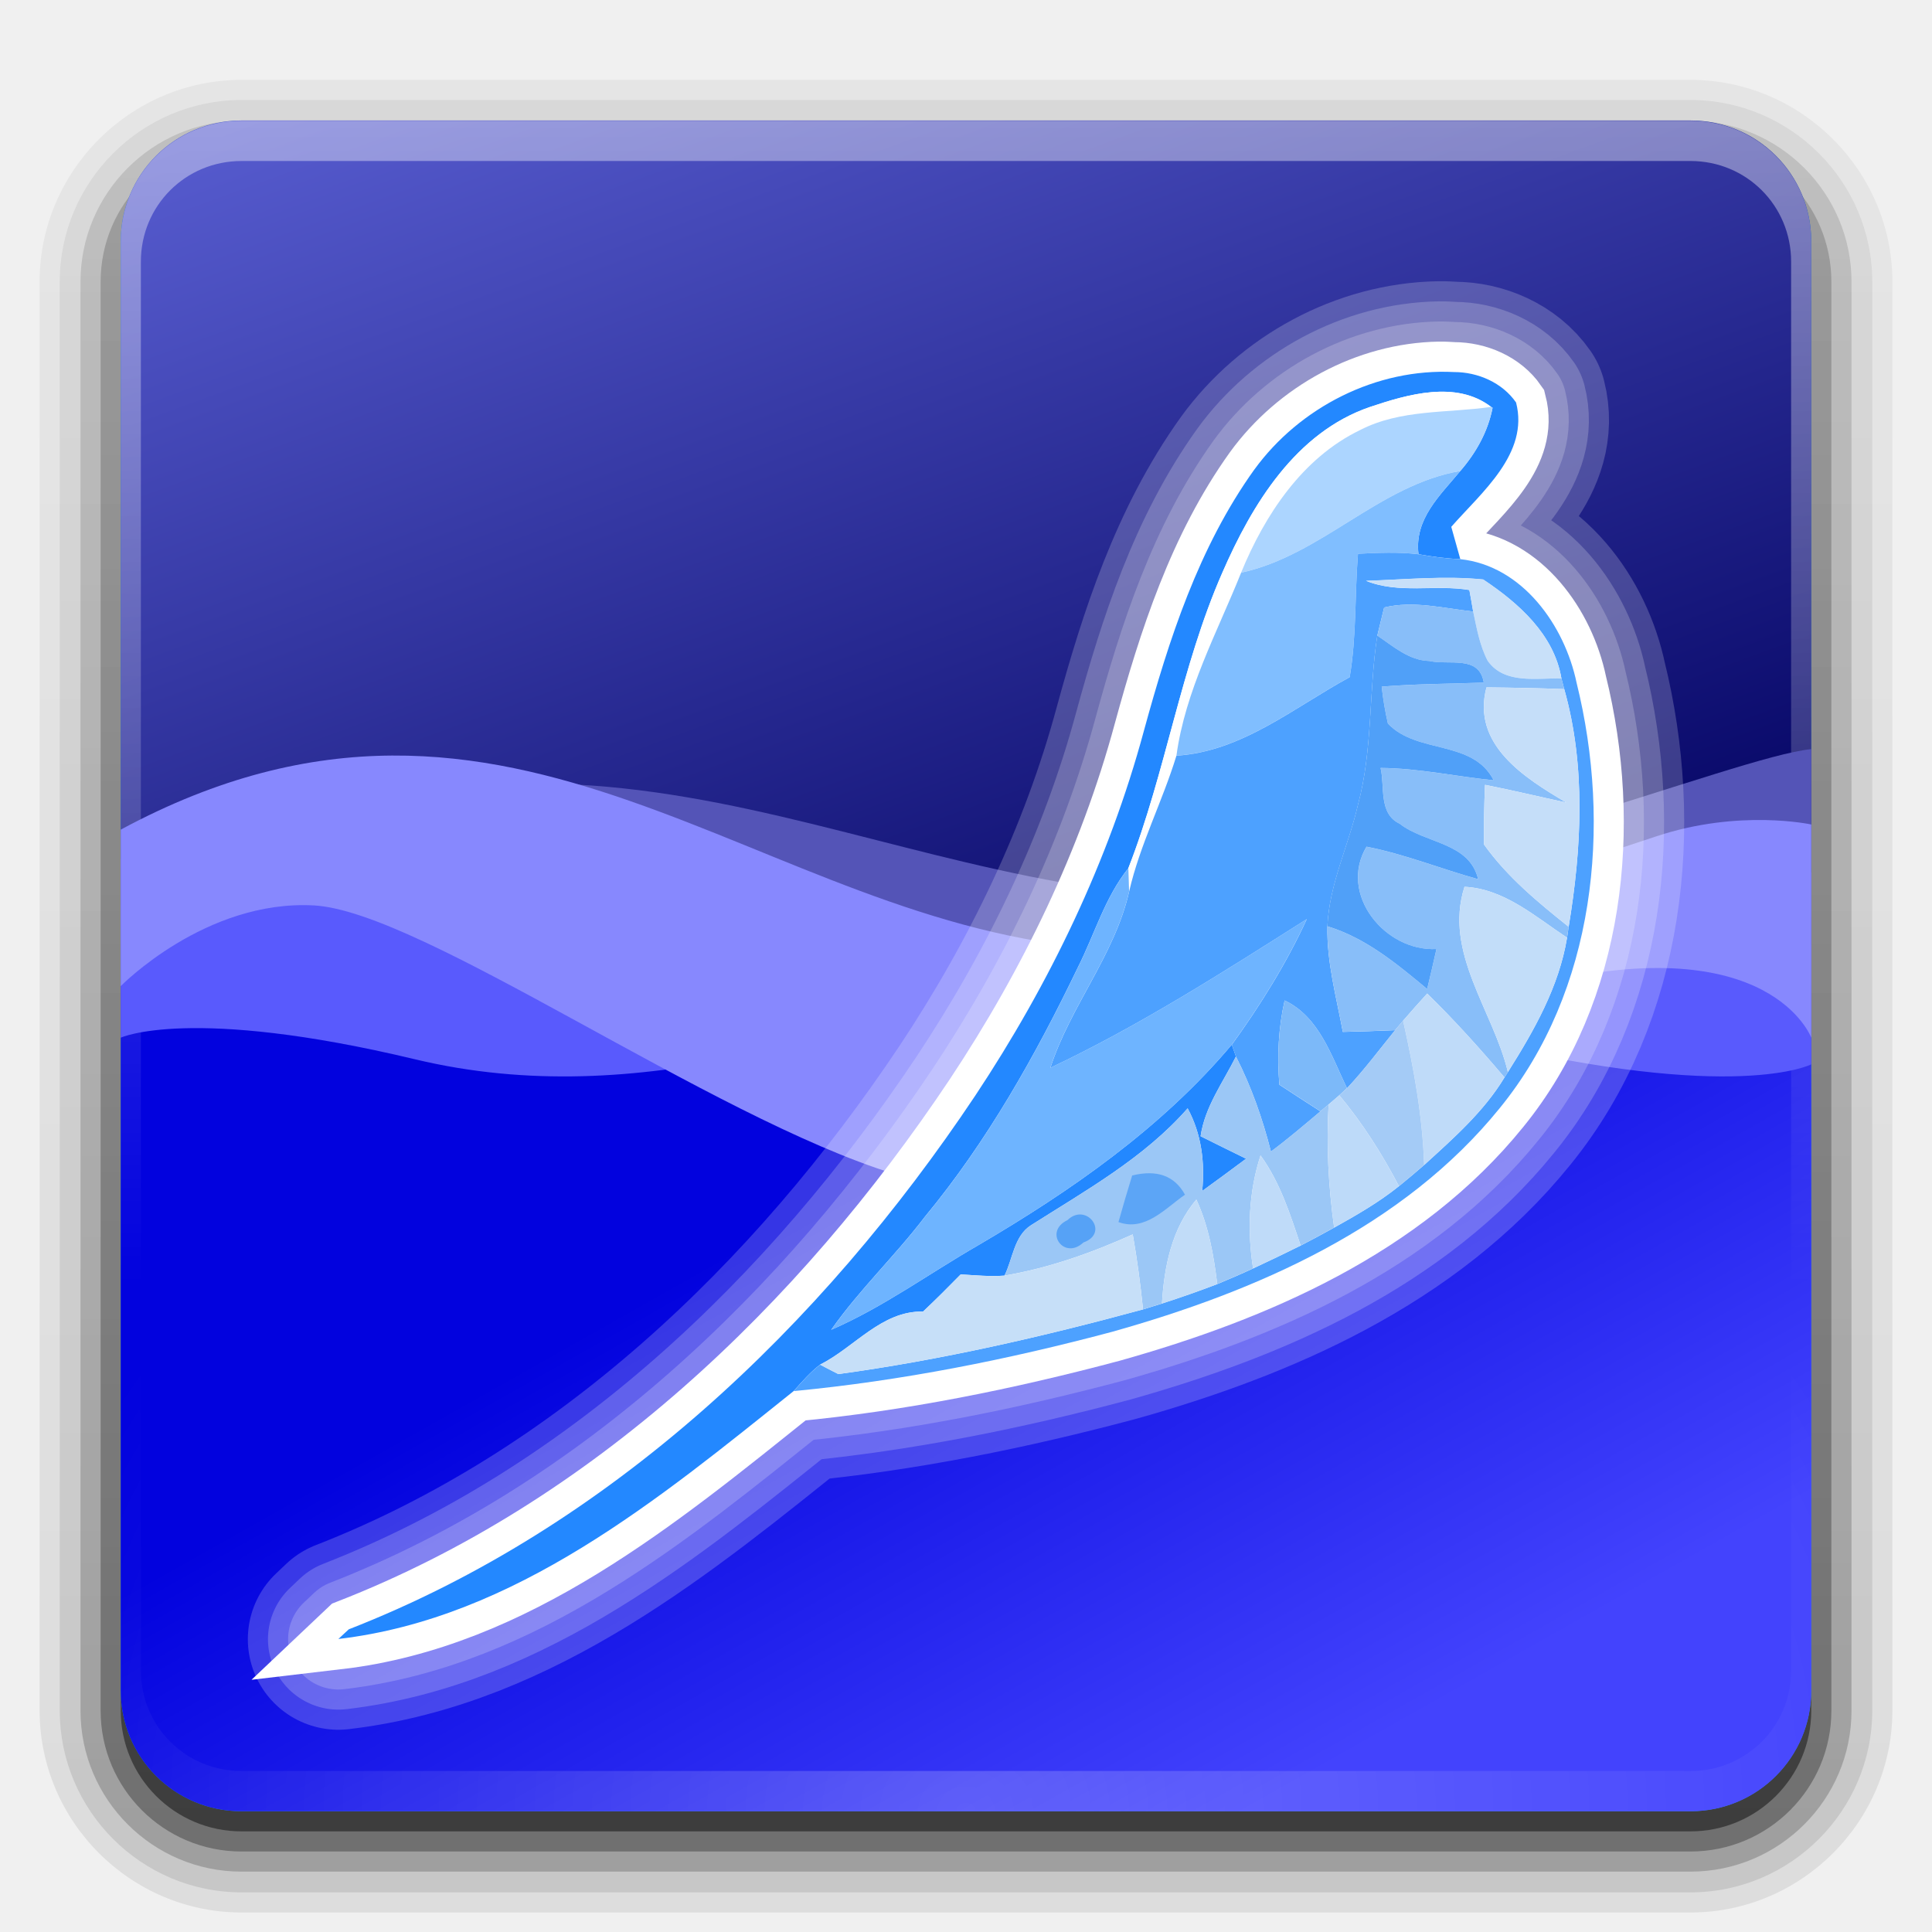
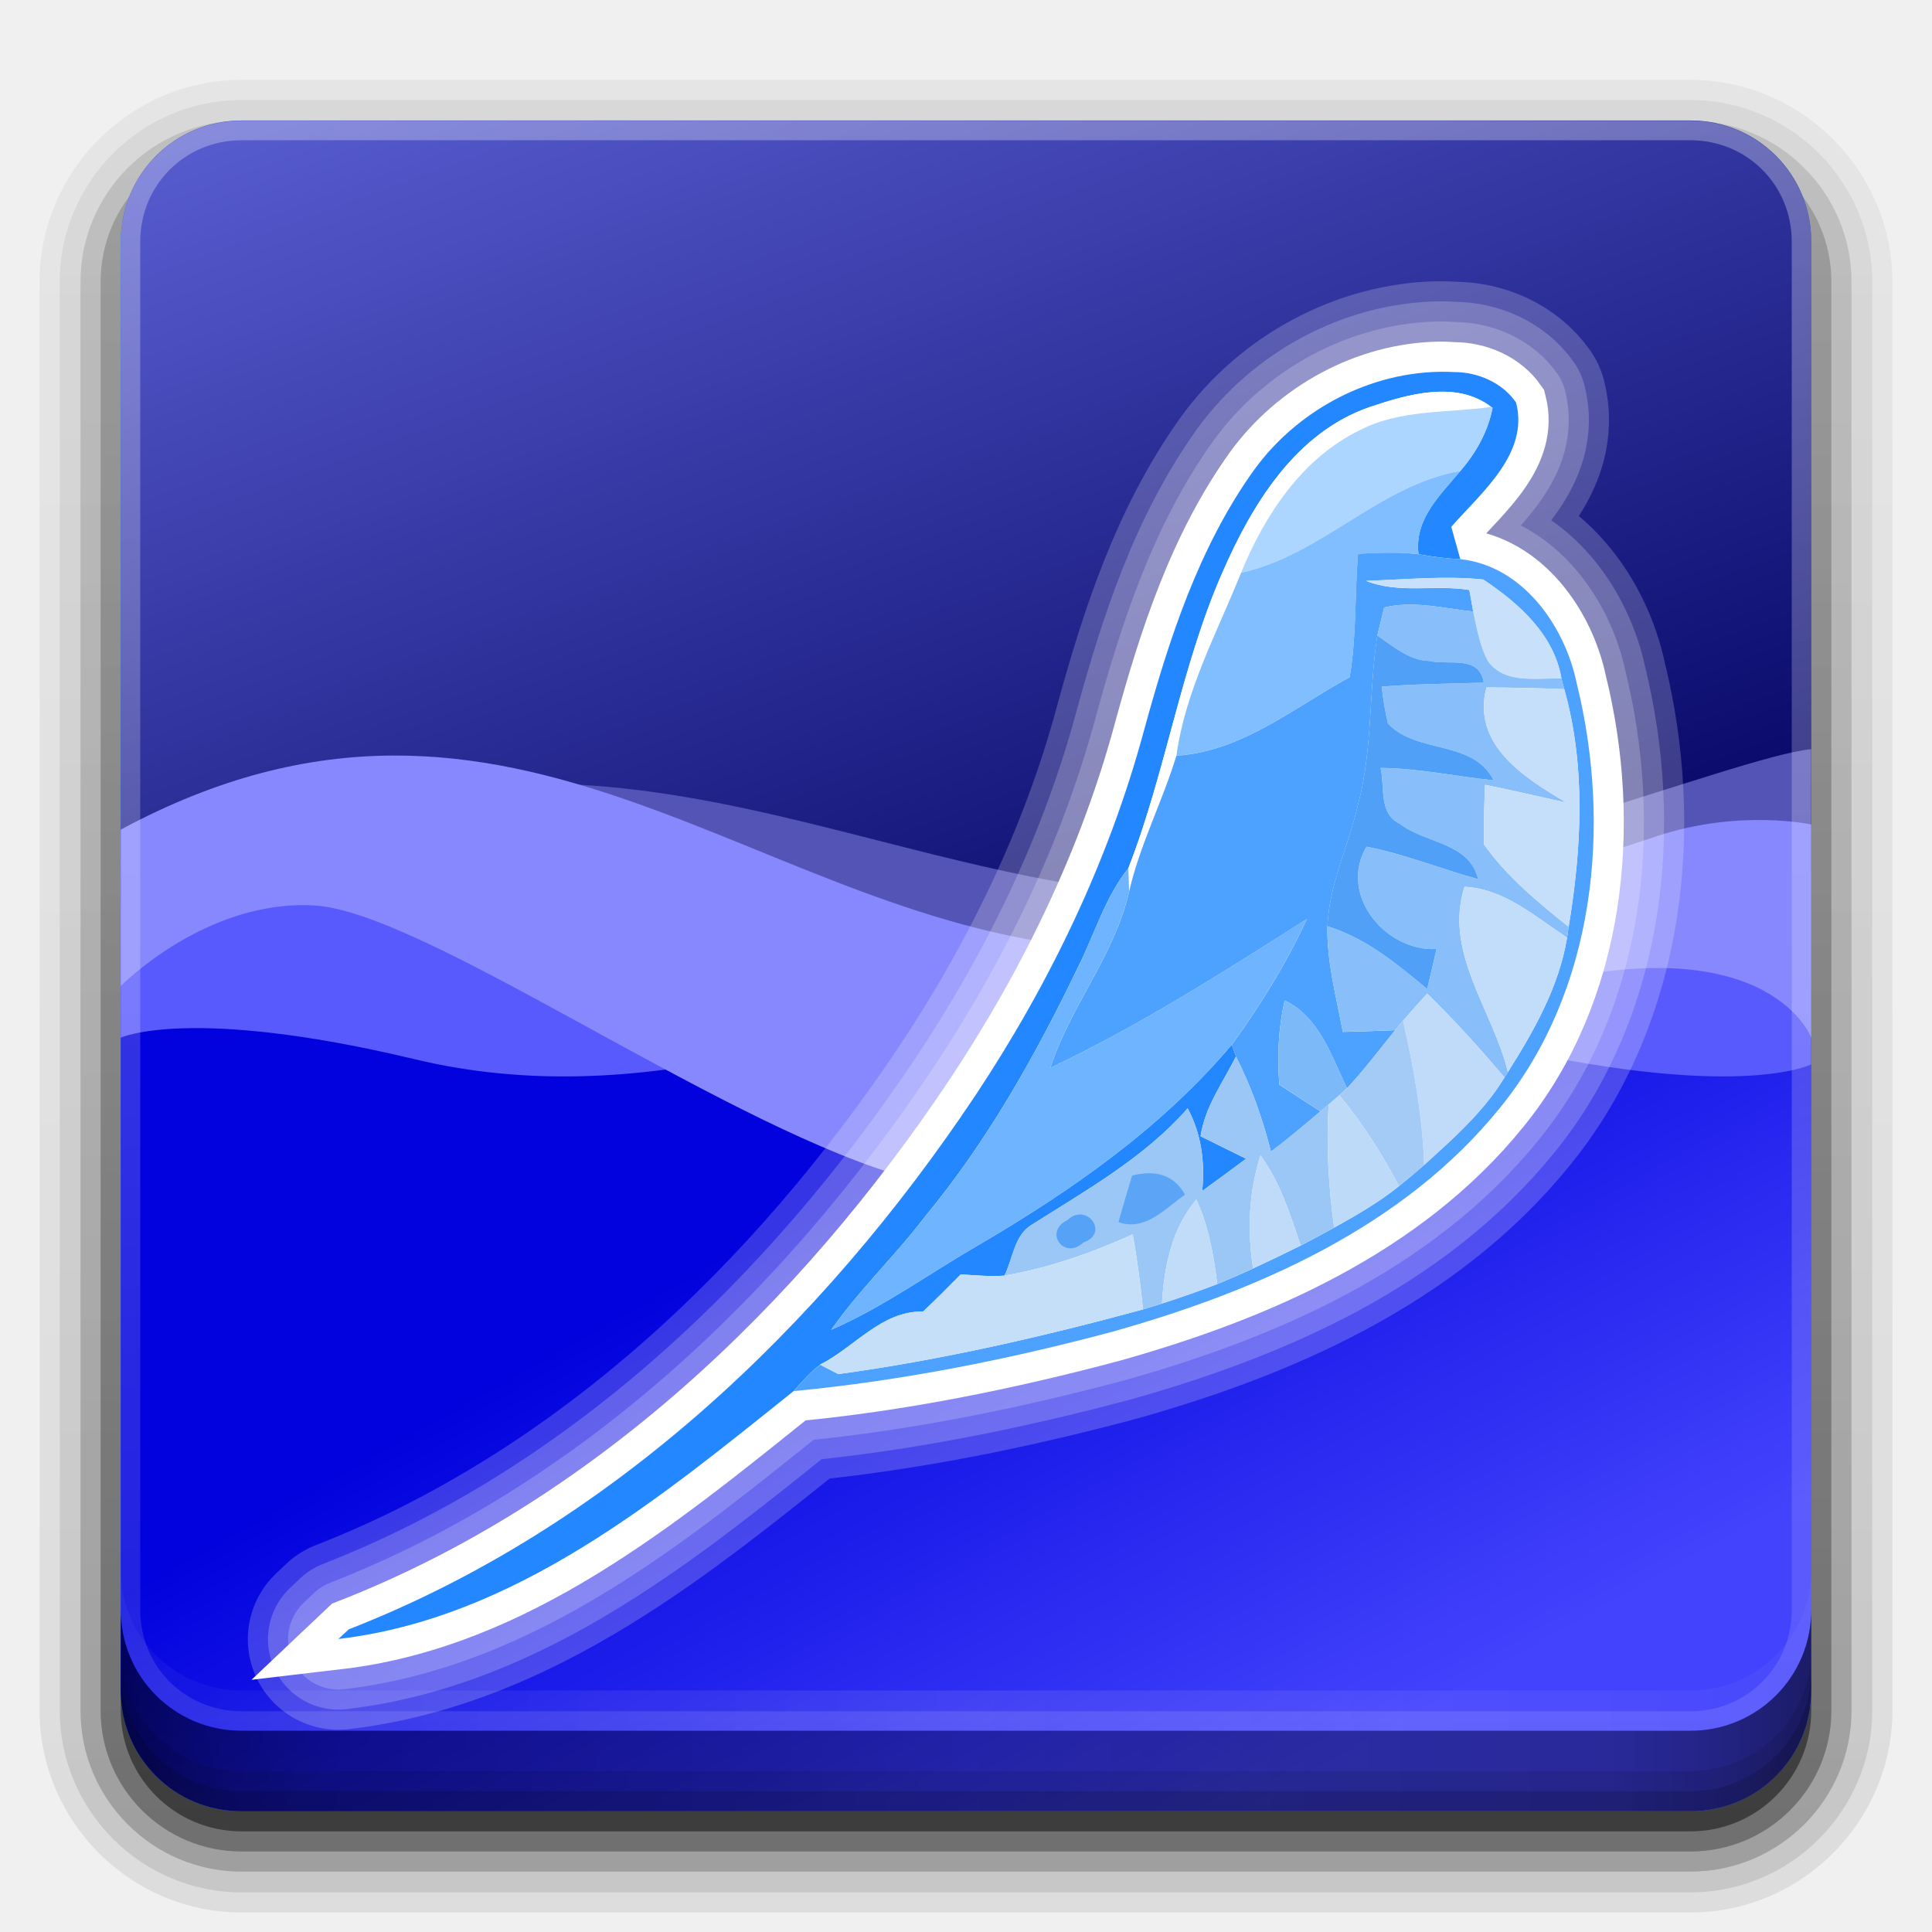
<svg xmlns="http://www.w3.org/2000/svg" xmlns:xlink="http://www.w3.org/1999/xlink" version="1.0" width="96" height="96" id="svg2408" style="display:inline">
  <defs id="defs2410">
    <linearGradient id="linearGradient4634">
      <stop style="stop-color:#4343fd;stop-opacity:1;" offset="0" id="stop4636" />
      <stop style="stop-color:#0202de;stop-opacity:1;" offset="1" id="stop4638" />
    </linearGradient>
    <linearGradient id="linearGradient4489">
      <stop style="stop-color:#565bce;stop-opacity:1;" offset="0" id="stop4491" />
      <stop style="stop-color:#050565;stop-opacity:1;" offset="1" id="stop4493" />
    </linearGradient>
    <linearGradient x1="45.448" y1="92.54" x2="45.448" y2="7.017" id="ButtonShadow" gradientUnits="userSpaceOnUse" gradientTransform="matrix(1.005865,0,0,0.994169,100,0)">
      <stop id="stop3750" style="stop-color:#000000;stop-opacity:1" offset="0" />
      <stop id="stop3752" style="stop-color:#000000;stop-opacity:0.588" offset="1" />
    </linearGradient>
    <linearGradient id="linearGradient3737">
      <stop id="stop3739" style="stop-color:#ffffff;stop-opacity:1" offset="0" />
      <stop id="stop3741" style="stop-color:#ffffff;stop-opacity:0" offset="1" />
    </linearGradient>
    <linearGradient id="linearGradient3700">
      <stop id="stop3702" style="stop-color:#70a83e;stop-opacity:1" offset="0" />
      <stop id="stop3704" style="stop-color:#9fd058;stop-opacity:1" offset="1" />
    </linearGradient>
    <filter color-interpolation-filters="sRGB" id="filter3174">
      <feGaussianBlur id="feGaussianBlur3176" stdDeviation="1.71" />
    </filter>
    <linearGradient x1="36.357" y1="6" x2="36.357" y2="63.893" id="linearGradient3188" xlink:href="#linearGradient3737" gradientUnits="userSpaceOnUse" />
    <filter x="-0.192" y="-0.192" width="1.384" height="1.384" color-interpolation-filters="sRGB" id="filter3794">
      <feGaussianBlur id="feGaussianBlur3796" stdDeviation="5.28" />
    </filter>
    <linearGradient x1="48" y1="20.221" x2="48" y2="138.661" id="linearGradient3613" xlink:href="#linearGradient3737" gradientUnits="userSpaceOnUse" />
    <radialGradient cx="48" cy="90.172" r="42" fx="48" fy="90.172" id="radialGradient3619" xlink:href="#linearGradient3737" gradientUnits="userSpaceOnUse" gradientTransform="matrix(1.157313,0,0,0.9959077,-7.551021,0.1971319)" />
    <clipPath id="clipPath3613">
      <rect width="84" height="84" rx="6" ry="6" x="6" y="6" id="rect3615" style="fill:#ffffff;fill-opacity:1;fill-rule:nonzero;stroke:none" />
    </clipPath>
    <linearGradient x1="48" y1="90" x2="48" y2="5.988" id="linearGradient3617" xlink:href="#linearGradient3700" gradientUnits="userSpaceOnUse" />
    <linearGradient x1="48" y1="90" x2="48" y2="5.988" id="linearGradient3878" xlink:href="#linearGradient3700" gradientUnits="userSpaceOnUse" />
    <linearGradient id="linearGradient3700-4">
      <stop id="stop3702-4" style="stop-color:#70a83e;stop-opacity:1" offset="0" />
      <stop id="stop3704-4" style="stop-color:#9fd058;stop-opacity:1" offset="1" />
    </linearGradient>
    <clipPath id="clipPath2973">
      <rect width="84" height="84" rx="6" ry="6" x="6" y="6" id="rect2975" style="fill:url(#linearGradient2977);fill-opacity:1;fill-rule:nonzero;stroke:none" />
    </clipPath>
    <linearGradient x1="48" y1="90" x2="48" y2="5.988" id="linearGradient2977" xlink:href="#linearGradient3700-4" gradientUnits="userSpaceOnUse" />
    <linearGradient x1="48" y1="90" x2="48" y2="5.988" id="linearGradient3708" xlink:href="#linearGradient2867-449-88-871-390-598-476-591-434-148" gradientUnits="userSpaceOnUse" gradientTransform="translate(0,-96)" />
    <linearGradient id="linearGradient2867-449-88-871-390-598-476-591-434-148">
      <stop id="stop4627" style="stop-color:#51cfee;stop-opacity:1" offset="0" />
      <stop id="stop4629" style="stop-color:#49a3d2;stop-opacity:1" offset="0.262" />
      <stop id="stop4631" style="stop-color:#3470b4;stop-opacity:1" offset="0.705" />
      <stop id="stop4633" style="stop-color:#1b5699;stop-opacity:1" offset="1" />
    </linearGradient>
    <linearGradient id="linearGradient3202">
      <stop id="stop3204" style="stop-color:#ffffff;stop-opacity:1" offset="0" />
      <stop id="stop3206" style="stop-color:#ced3d6;stop-opacity:1" offset="1" />
    </linearGradient>
    <linearGradient x1="116.296" y1="32.375" x2="116.296" y2="226.18" id="linearGradient2928" xlink:href="#linearGradient3202" gradientUnits="userSpaceOnUse" gradientTransform="matrix(0.3281109,0,0,0.3405903,6.36064,3.973393)" />
    <linearGradient x1="32.251" y1="6.132" x2="32.251" y2="90.239" id="linearGradient3721" xlink:href="#ButtonShadow" gradientUnits="userSpaceOnUse" gradientTransform="translate(0,-97)" />
    <linearGradient x1="32.251" y1="6.132" x2="32.251" y2="90.239" id="linearGradient3725" xlink:href="#ButtonShadow" gradientUnits="userSpaceOnUse" gradientTransform="matrix(1.02381,0,0,1.011905,-1.142857,-98.07143)" />
    <linearGradient x1="32.251" y1="6.132" x2="32.251" y2="90.239" id="linearGradient3772" xlink:href="#ButtonShadow" gradientUnits="userSpaceOnUse" gradientTransform="matrix(1.02381,0,0,1.011905,-1.142857,-98.07143)" />
    <linearGradient x1="32.251" y1="6.132" x2="32.251" y2="90.239" id="linearGradient3780" xlink:href="#ButtonShadow" gradientUnits="userSpaceOnUse" gradientTransform="matrix(1.02381,0,0,1.011905,-1.142857,-98.07143)" />
    <linearGradient x1="32.251" y1="6.132" x2="32.251" y2="90.239" id="linearGradient3788" xlink:href="#ButtonShadow" gradientUnits="userSpaceOnUse" gradientTransform="matrix(1.02381,0,0,1.011905,-1.142857,-98.07143)" />
    <linearGradient xlink:href="#linearGradient2867-449-88-871-390-598-476-591-434-148" id="linearGradient3557" gradientUnits="userSpaceOnUse" gradientTransform="matrix(1,0,0,-1,109.1325,98.77456)" x1="48" y1="90" x2="48" y2="5.988" />
    <linearGradient xlink:href="#linearGradient2867-449-88-871-390-598-476-591-434-148" id="linearGradient3561" gradientUnits="userSpaceOnUse" gradientTransform="matrix(1,0,0,-1,109.1325,98.14498)" x1="48" y1="90" x2="48" y2="5.988" />
    <linearGradient xlink:href="#linearGradient2867-449-88-871-390-598-476-591-434-148" id="linearGradient3565" gradientUnits="userSpaceOnUse" gradientTransform="matrix(1,0,0,-1,211.9769,96)" x1="48" y1="90" x2="48" y2="5.988" />
-     <radialGradient xlink:href="#linearGradient3737" id="radialGradient3580" gradientUnits="userSpaceOnUse" gradientTransform="matrix(1.157313,0,0,0.9959077,-7.551021,0.1971319)" cx="48" cy="90.172" fx="48" fy="90.172" r="42" />
-     <linearGradient xlink:href="#linearGradient3737" id="linearGradient3583" gradientUnits="userSpaceOnUse" x1="36.357" y1="6" x2="36.357" y2="63.893" />
    <linearGradient xlink:href="#linearGradient4489" id="linearGradient4495" x1="49.105" y1="-7.551" x2="69.834" y2="48.986" gradientUnits="userSpaceOnUse" />
    <linearGradient xlink:href="#linearGradient4634" id="linearGradient4640" x1="79.708" y1="80.086" x2="61.502" y2="47.833" gradientUnits="userSpaceOnUse" />
+     <linearGradient id="linearGradient4390" x1="48" x2="48" y1="88" y2="-40" gradientTransform="matrix(1,0,0,-1,0,92)" gradientUnits="userSpaceOnUse" xlink:href="#linearGradient3737" />
+     <linearGradient id="linearGradient4429" x1="48" x2="112.12" y1="82" y2="82.455" gradientUnits="userSpaceOnUse" spreadMethod="reflect" xlink:href="#linearGradient3737" />
+     <linearGradient id="linearGradient3228" x1="90" x2="48" y1="88" y2="88" gradientUnits="userSpaceOnUse" spreadMethod="reflect">
+       <stop id="stop3894" stop-opacity=".588" offset="0" />
+       <stop id="stop3896" stop-opacity=".471" offset=".118" />
+       <stop id="stop3898" stop-opacity=".392" offset=".238" />
+       <stop id="stop3900" stop-opacity=".314" offset="1" />
+     </linearGradient>
  </defs>
  <g id="layer2" style="display:none">
    <rect width="86" height="85" rx="6" ry="6" x="105" y="7" id="rect3745" style="opacity:0.9;fill:url(#ButtonShadow);fill-opacity:1;fill-rule:nonzero;stroke:none;filter:url(#filter3174)" />
  </g>
  <g id="layer3">
    <path d="m 12,-95.031 c -5.511,0 -10.031,4.52 -10.031,10.031 l 0,71 c 0,5.511 4.52,10.031 10.031,10.031 l 72,0 c 5.511,0 10.031,-4.52 10.031,-10.031 l 0,-71 c 0,-5.511 -4.52,-10.031 -10.031,-10.031 l -72,0 z" transform="scale(1,-1)" id="path3786" style="opacity:0.08;fill:url(#linearGradient3788);fill-opacity:1;fill-rule:nonzero;stroke:none;display:inline" />
    <path d="m 12,-94.031 c -4.972,0 -9.031,4.06 -9.031,9.031 l 0,71 c 0,4.972 4.06,9.031 9.031,9.031 l 72,0 c 4.972,0 9.031,-4.06 9.031,-9.031 l 0,-71 c 0,-4.972 -4.06,-9.031 -9.031,-9.031 l -72,0 z" transform="scale(1,-1)" id="path3778" style="opacity:0.1;fill:url(#linearGradient3780);fill-opacity:1;fill-rule:nonzero;stroke:none;display:inline" />
    <path d="m 12,-93 c -4.409,0 -8,3.591 -8,8 l 0,71 c 0,4.409 3.591,8 8,8 l 72,0 c 4.409,0 8,-3.591 8,-8 l 0,-71 c 0,-4.409 -3.591,-8 -8,-8 l -72,0 z" transform="scale(1,-1)" id="path3770" style="opacity:0.2;fill:url(#linearGradient3772);fill-opacity:1;fill-rule:nonzero;stroke:none;display:inline" />
    <rect width="86" height="85" rx="7" ry="7" x="5" y="-92" transform="scale(1,-1)" id="rect3723" style="opacity:0.3;fill:url(#linearGradient3725);fill-opacity:1;fill-rule:nonzero;stroke:none;display:inline" />
    <rect width="84" height="84" rx="6" ry="6" x="6" y="-91" transform="scale(1,-1)" id="rect3716" style="opacity:0.45;fill:url(#linearGradient3721);fill-opacity:1;fill-rule:nonzero;stroke:none;display:inline" />
  </g>
  <rect style="fill:#1c99e0;fill-opacity:1;fill-rule:nonzero;stroke:none" id="rect2419" transform="scale(1,-1)" y="-90" x="6" ry="6" rx="6" height="84" width="84" />
  <path id="path3567" d="m 6,43 0,41 c 0,3.324 2.676,6 6,6 l 72,0 c 3.324,0 6,-2.676 6,-6 l 0,-38.437 z" style="fill:url(#linearGradient4640);fill-opacity:1;fill-rule:nonzero;stroke:none" />
  <path style="fill:url(#linearGradient4495);fill-opacity:1;fill-rule:nonzero;stroke:none" d="m 12,5.986 c -3.324,0 -6,2.676 -6,6 l 0,35.219 84,-0.25 0,-34.969 c 0,-3.324 -2.676,-6 -6,-6 z" id="path3571" />
-   <path style="opacity:0.4;fill:url(#linearGradient3583);fill-opacity:1;fill-rule:nonzero;stroke:none" id="rect3728" d="M 12,6 C 8.676,6 6,8.676 6,12 l 0,2 0,68 0,2 c 0,0.335 0.041,0.651 0.094,0.969 0.049,0.296 0.097,0.597 0.188,0.875 0.01,0.03 0.021,0.064 0.031,0.094 0.099,0.288 0.235,0.547 0.375,0.812 0.145,0.274 0.316,0.536 0.5,0.781 0.184,0.246 0.374,0.473 0.594,0.688 0.44,0.428 0.943,0.815 1.5,1.094 0.279,0.14 0.573,0.247 0.875,0.344 -0.256,-0.1 -0.487,-0.236 -0.719,-0.375 -0.007,-0.004 -0.024,0.004 -0.031,0 -0.032,-0.019 -0.062,-0.043 -0.094,-0.062 -0.12,-0.077 -0.231,-0.164 -0.344,-0.25 -0.106,-0.081 -0.213,-0.161 -0.312,-0.25 C 8.478,88.557 8.309,88.373 8.156,88.188 8.049,88.057 7.938,87.922 7.844,87.781 7.819,87.743 7.805,87.695 7.781,87.656 7.716,87.553 7.651,87.452 7.594,87.344 7.493,87.149 7.388,86.928 7.312,86.719 7.305,86.697 7.289,86.678 7.281,86.656 7.249,86.564 7.245,86.469 7.219,86.375 7.188,86.268 7.148,86.172 7.125,86.062 7.052,85.721 7,85.364 7,85 L 7,83 7,15 7,13 C 7,10.218 9.218,8 12,8 l 2,0 68,0 2,0 c 2.782,0 5,2.218 5,5 l 0,2 0,68 0,2 c 0,0.364 -0.052,0.721 -0.125,1.062 -0.044,0.207 -0.088,0.398 -0.156,0.594 -0.008,0.022 -0.023,0.041 -0.031,0.062 -0.063,0.174 -0.138,0.367 -0.219,0.531 -0.042,0.083 -0.079,0.17 -0.125,0.25 -0.055,0.097 -0.127,0.188 -0.188,0.281 -0.094,0.141 -0.205,0.276 -0.312,0.406 -0.143,0.174 -0.303,0.347 -0.469,0.5 -0.011,0.01 -0.02,0.021 -0.031,0.031 -0.138,0.126 -0.285,0.234 -0.438,0.344 -0.103,0.073 -0.204,0.153 -0.312,0.219 -0.007,0.004 -0.024,-0.004 -0.031,0 -0.232,0.139 -0.463,0.275 -0.719,0.375 0.302,-0.097 0.596,-0.204 0.875,-0.344 0.557,-0.279 1.06,-0.666 1.5,-1.094 0.22,-0.214 0.409,-0.442 0.594,-0.688 0.184,-0.246 0.355,-0.508 0.5,-0.781 0.14,-0.265 0.276,-0.525 0.375,-0.812 0.01,-0.031 0.021,-0.063 0.031,-0.094 0.09,-0.278 0.139,-0.579 0.188,-0.875 C 89.959,84.651 90,84.335 90,84 l 0,-2 0,-68 0,-2 C 90,8.676 87.324,6 84,6 L 12,6 z" />
-   <path style="opacity:0.2;fill:url(#radialGradient3580);fill-opacity:1;fill-rule:nonzero;stroke:none" id="path3615" d="M 12,90 C 8.676,90 6,87.324 6,84 L 6,82 6,14 6,12 c 0,-0.335 0.041,-0.651 0.094,-0.969 0.049,-0.296 0.097,-0.597 0.188,-0.875 C 6.291,10.126 6.302,10.093 6.312,10.062 6.411,9.775 6.547,9.515 6.688,9.25 6.832,8.976 7.003,8.714 7.188,8.469 7.372,8.223 7.561,7.995 7.781,7.781 8.221,7.353 8.724,6.967 9.281,6.688 9.56,6.548 9.855,6.441 10.156,6.344 9.9,6.444 9.67,6.58 9.438,6.719 c -0.007,0.004 -0.024,-0.004 -0.031,0 -0.032,0.019 -0.062,0.043 -0.094,0.062 -0.12,0.077 -0.231,0.164 -0.344,0.25 -0.106,0.081 -0.213,0.161 -0.312,0.25 C 8.478,7.443 8.309,7.627 8.156,7.812 8.049,7.943 7.938,8.078 7.844,8.219 7.819,8.257 7.805,8.305 7.781,8.344 7.716,8.447 7.651,8.548 7.594,8.656 7.493,8.851 7.388,9.072 7.312,9.281 7.305,9.303 7.289,9.322 7.281,9.344 7.249,9.436 7.245,9.531 7.219,9.625 7.188,9.732 7.148,9.828 7.125,9.938 7.052,10.279 7,10.636 7,11 l 0,2 0,68 0,2 c 0,2.782 2.218,5 5,5 l 2,0 68,0 2,0 c 2.782,0 5,-2.218 5,-5 l 0,-2 0,-68 0,-2 C 89,10.636 88.948,10.279 88.875,9.938 88.831,9.731 88.787,9.54 88.719,9.344 88.711,9.322 88.695,9.303 88.688,9.281 88.625,9.108 88.549,8.914 88.469,8.75 88.427,8.667 88.39,8.58 88.344,8.5 88.289,8.403 88.217,8.312 88.156,8.219 88.062,8.078 87.951,7.943 87.844,7.812 87.701,7.638 87.541,7.466 87.375,7.312 87.364,7.302 87.355,7.291 87.344,7.281 87.205,7.156 87.059,7.047 86.906,6.938 86.804,6.864 86.702,6.784 86.594,6.719 c -0.007,-0.004 -0.024,0.004 -0.031,0 -0.232,-0.139 -0.463,-0.275 -0.719,-0.375 0.302,0.097 0.596,0.204 0.875,0.344 0.557,0.279 1.06,0.666 1.5,1.094 0.22,0.214 0.409,0.442 0.594,0.688 0.184,0.246 0.355,0.508 0.5,0.781 0.14,0.265 0.276,0.525 0.375,0.812 0.01,0.031 0.021,0.063 0.031,0.094 0.09,0.278 0.139,0.579 0.188,0.875 C 89.959,11.349 90,11.665 90,12 l 0,2 0,68 0,2 c 0,3.324 -2.676,6 -6,6 l -72,0 z" />
  <path style="fill:#5454b7;fill-opacity:1;stroke:none" d="M 90,37.224 C 86.199,37.594 70.635,44.125 59.301,44.626 41.245,43.702 27.981,32.07 6,44.968 l 0,6.594 c 0,0 2.008,-3.433 13.485,-0.687 11.477,2.747 27.712,1.202 36.933,-1.643 9.221,-2.845 18.589,-3.948 23.985,-4.243 C 85.798,44.696 90,49 90,49 z" id="path4499" />
  <path id="path4497" d="M 90,43.344 C 78.38,44.803 63.118,48.075 53.098,47.839 37.217,43.89 31.788,43.26 6,42.679 l 1e-6,8.883 c 0,0 3.434,-1.604 14.638,1.077 11.204,2.681 21.838,-1.603 30.84,-4.38 9.001,-2.777 16.811,2.233 21.939,3.469 C 86.267,54.827 90,52.887 90,52.887 z" style="fill:#595afd;fill-opacity:1;stroke:none" />
  <path style="fill:#8788fe;fill-opacity:1;stroke:none" d="M 6,41.224 C 25.575,30.677 37.713,46.033 54.836,47.148 64.845,47.423 78.182,42.93 82.302,41.557 86.422,40.184 90,40.968 90,40.968 l 0,10.594 c 0,0 -2.008,-5.433 -13.485,-2.687 C 65.037,51.623 53.658,61.176 44.437,58.331 35.216,55.486 20.992,45.285 15.597,44.99 10.202,44.696 6,49 6,49 z" id="path3496" />
  <g id="g4604">
    <g id="g4599">
      <path id="path4523" d="m 71.524,18.474 c -3.602,0.06 -7.08,1.964 -9.193,4.875 -2.764,3.858 -4.245,8.45 -5.484,12.982 -1.744,6.458 -4.705,12.557 -8.399,18.122 -7.643,11.458 -18.147,21.46 -31.13,26.52 l -0.503,0.477 c 8.791,-1.033 15.949,-6.973 22.626,-12.32 5.352,-0.51 10.628,-1.582 15.817,-2.967 7.175,-2.017 14.462,-5.171 19.261,-11.101 4.751,-5.826 5.577,-14.028 3.815,-21.142 -0.595,-2.849 -2.689,-5.819 -5.776,-6.147 -0.115,-0.401 -0.341,-1.189 -0.45,-1.59 1.501,-1.713 3.888,-3.634 3.232,-6.173 -0.687,-0.99 -1.921,-1.51 -3.1,-1.51 -0.241,-0.013 -0.475,-0.03 -0.715,-0.026 z" style="opacity:0.2;fill:#ffffff;stroke:#ffffff;stroke-width:9;stroke-linecap:round;stroke-linejoin:round;stroke-miterlimit:4;stroke-dasharray:none;display:inline" />
      <path style="opacity:0.2;fill:#ffffff;stroke:#ffffff;stroke-width:7;stroke-linecap:round;stroke-linejoin:round;stroke-miterlimit:4;stroke-dasharray:none;display:inline" d="m 71.524,18.474 c -3.602,0.06 -7.08,1.964 -9.193,4.875 -2.764,3.858 -4.245,8.45 -5.484,12.982 -1.744,6.458 -4.705,12.557 -8.399,18.122 -7.643,11.458 -18.147,21.46 -31.13,26.52 l -0.503,0.477 c 8.791,-1.033 15.949,-6.973 22.626,-12.32 5.352,-0.51 10.628,-1.582 15.817,-2.967 7.175,-2.017 14.462,-5.171 19.261,-11.101 4.751,-5.826 5.577,-14.028 3.815,-21.142 -0.595,-2.849 -2.689,-5.819 -5.776,-6.147 -0.115,-0.401 -0.341,-1.189 -0.45,-1.59 1.501,-1.713 3.888,-3.634 3.232,-6.173 -0.687,-0.99 -1.921,-1.51 -3.1,-1.51 -0.241,-0.013 -0.475,-0.03 -0.715,-0.026 z" id="path4521" />
      <path id="path3632-0" d="m 71.524,18.474 c -3.602,0.06 -7.08,1.964 -9.193,4.875 -2.764,3.858 -4.245,8.45 -5.484,12.982 -1.744,6.458 -4.705,12.557 -8.399,18.122 -7.643,11.458 -18.147,21.46 -31.13,26.52 l -0.503,0.477 c 8.791,-1.033 15.949,-6.973 22.626,-12.32 5.352,-0.51 10.628,-1.582 15.817,-2.967 7.175,-2.017 14.462,-5.171 19.261,-11.101 4.751,-5.826 5.577,-14.028 3.815,-21.142 -0.595,-2.849 -2.689,-5.819 -5.776,-6.147 -0.115,-0.401 -0.341,-1.189 -0.45,-1.59 1.501,-1.713 3.888,-3.634 3.232,-6.173 -0.687,-0.99 -1.921,-1.51 -3.1,-1.51 -0.241,-0.013 -0.475,-0.03 -0.715,-0.026 z" style="opacity:0.2;fill:#ffffff;stroke:#ffffff;stroke-width:5;stroke-linecap:round;stroke-linejoin:round;stroke-miterlimit:4;stroke-dasharray:none;display:inline" />
    </g>
    <g transform="matrix(0.847807,0,0,0.847807,10.05813,6.286891)" id="g3696">
      <path style="fill:#ffffff;stroke:#ffffff;stroke-width:3.539" d="m 72.5,14.375 c -4.248,0.07 -8.351,2.317 -10.844,5.75 -3.261,4.55 -5.007,9.967 -6.469,15.312 -2.057,7.618 -5.549,14.811 -9.906,21.375 C 36.266,70.328 23.876,82.124 8.562,88.094 l -0.594,0.562 c 10.369,-1.218 18.812,-8.225 26.688,-14.531 6.313,-0.602 12.536,-1.866 18.656,-3.5 8.463,-2.379 17.058,-6.1 22.719,-13.094 5.604,-6.872 6.578,-16.546 4.5,-24.938 -0.702,-3.361 -3.172,-6.863 -6.812,-7.25 -0.136,-0.473 -0.402,-1.402 -0.531,-1.875 C 74.958,21.448 77.774,19.183 77,16.188 76.19,15.019 74.734,14.406 73.344,14.406 73.06,14.391 72.783,14.37 72.5,14.375 z" id="path3632" />
      <g id="g3586" transform="translate(113.4111,-1.66474)">
        <path style="fill:#2388ff" d="m -51.761,21.774 c 2.659,-3.662 7.166,-5.955 11.709,-5.719 1.39,0 2.823,0.616 3.633,1.784 0.774,2.995 -2.028,5.267 -3.798,7.288 0.129,0.473 0.394,1.419 0.53,1.892 -0.824,-0.029 -1.641,-0.143 -2.451,-0.287 -0.251,-2.071 1.254,-3.433 2.451,-4.88 0.924,-1.068 1.62,-2.307 1.892,-3.705 l -0.086,-0.05 c -2.049,-1.569 -4.887,-0.738 -7.109,0.007 -4.343,1.491 -6.901,5.704 -8.642,9.703 -2.451,5.582 -3.304,11.666 -5.511,17.327 -1.376,1.72 -1.978,3.877 -2.96,5.819 -2.479,5.152 -5.31,10.197 -8.972,14.619 -1.734,2.279 -3.834,4.264 -5.482,6.614 3.038,-1.319 5.726,-3.289 8.585,-4.937 5.475,-3.21 10.771,-6.887 14.891,-11.774 l 0.244,0.695 c -0.76,1.526 -1.82,2.945 -2.071,4.672 0.889,0.444 1.77,0.881 2.666,1.319 -0.853,0.638 -1.713,1.268 -2.573,1.892 0.165,-1.684 -0.043,-3.347 -0.853,-4.844 -2.551,2.909 -5.955,4.801 -9.18,6.851 -0.996,0.631 -1.068,1.985 -1.555,2.952 -0.86,0.064 -1.713,-0.021 -2.565,-0.072 -0.724,0.738 -1.455,1.469 -2.207,2.178 -2.429,-0.05 -4.013,2.092 -6.034,3.11 -0.58,0.444 -1.061,1.003 -1.548,1.548 -7.875,6.306 -16.317,13.315 -26.686,14.533 l 0.609,-0.566 c 15.314,-5.969 27.704,-17.765 36.719,-31.28 4.357,-6.564 7.825,-13.759 9.882,-21.376 1.462,-5.346 3.21,-10.763 6.471,-15.314 z" id="path3588" />
        <path style="fill:#ffffff" d="m -44.99,18.105 c 2.221,-0.745 5.059,-1.577 7.109,-0.007 -2.573,0.373 -5.296,0.129 -7.675,1.354 -3.39,1.634 -5.59,4.973 -6.98,8.363 -1.405,3.504 -3.275,6.93 -3.791,10.72 -0.824,2.694 -2.143,5.217 -2.773,7.969 -0.014,-0.337 -0.029,-1.025 -0.043,-1.369 2.207,-5.661 3.06,-11.745 5.511,-17.327 1.741,-3.999 4.3,-8.212 8.642,-9.703 z" id="path3590" />
        <path style="fill:#acd5ff" d="m -37.881,18.098 0.086,0.05 c -0.272,1.397 -0.967,2.637 -1.892,3.705 -4.765,0.824 -8.126,4.937 -12.849,5.962 1.39,-3.39 3.59,-6.729 6.98,-8.363 2.379,-1.225 5.102,-0.982 7.675,-1.354 z" id="path3592" />
        <path style="fill:#80beff" d="m -52.535,27.815 c 4.722,-1.025 8.083,-5.138 12.849,-5.962 -1.197,1.448 -2.702,2.809 -2.451,4.88 -1.182,-0.143 -2.365,-0.086 -3.547,-0.029 -0.193,2.408 -0.079,4.844 -0.487,7.231 -3.261,1.77 -6.306,4.357 -10.154,4.601 0.516,-3.791 2.386,-7.216 3.791,-10.72 z" id="path3594" />
        <path style="fill:#4da1ff" d="m -45.685,26.705 c 1.182,-0.057 2.365,-0.115 3.547,0.029 0.81,0.143 1.627,0.258 2.451,0.287 3.64,0.387 6.113,3.884 6.815,7.245 2.078,8.391 1.104,18.051 -4.5,24.924 -5.661,6.994 -14.253,10.735 -22.716,13.114 -6.12,1.634 -12.354,2.874 -18.668,3.476 0.487,-0.545 0.967,-1.104 1.548,-1.548 0.265,0.143 0.803,0.416 1.068,0.552 6.034,-0.824 11.982,-2.193 17.858,-3.791 0.279,-0.086 0.831,-0.258 1.111,-0.344 1.089,-0.351 2.171,-0.731 3.239,-1.139 0.702,-0.294 1.412,-0.595 2.1,-0.917 0.939,-0.437 1.863,-0.881 2.788,-1.34 0.659,-0.337 1.311,-0.695 1.963,-1.053 1.311,-0.731 2.623,-1.483 3.798,-2.429 0.494,-0.401 0.989,-0.817 1.476,-1.24 1.713,-1.562 3.497,-3.124 4.708,-5.131 l 0.201,-0.315 c 1.534,-2.429 2.995,-5.002 3.468,-7.875 0.021,-0.158 0.072,-0.48 0.093,-0.638 0.76,-4.586 1.018,-9.409 -0.258,-13.931 -0.043,-0.158 -0.122,-0.466 -0.165,-0.623 -0.43,-2.587 -2.522,-4.429 -4.586,-5.804 -2.264,-0.229 -4.586,0.007 -6.865,0.079 1.949,0.781 4.049,0.201 6.055,0.537 0.057,0.315 0.172,0.946 0.222,1.261 -1.727,-0.186 -3.49,-0.652 -5.217,-0.236 -0.1,0.408 -0.301,1.233 -0.401,1.648 -0.509,3.289 -0.258,6.672 -1.132,9.911 -0.545,2.386 -1.684,4.651 -1.792,7.13 -0.043,2.1 0.523,4.135 0.903,6.184 1.025,-0.021 2.042,-0.057 3.067,-0.1 -0.932,1.147 -1.813,2.329 -2.823,3.404 -0.91,-1.878 -1.62,-4.185 -3.655,-5.145 -0.365,1.62 -0.444,3.282 -0.308,4.937 0.803,0.523 1.598,1.046 2.408,1.562 -0.953,0.803 -1.899,1.612 -2.902,2.358 -0.487,-1.921 -1.147,-3.798 -2.049,-5.568 l -0.244,-0.695 c 1.677,-2.322 3.196,-4.758 4.393,-7.36 -4.887,3.096 -9.796,6.242 -15.027,8.714 1.168,-3.612 3.762,-6.593 4.615,-10.326 0.631,-2.752 1.949,-5.274 2.773,-7.969 3.848,-0.244 6.894,-2.831 10.154,-4.601 0.408,-2.386 0.294,-4.823 0.487,-7.231 z" id="path3596" />
        <path style="fill:#c8e0f9" d="m -45.212,28.288 c 2.279,-0.072 4.601,-0.308 6.865,-0.079 2.064,1.376 4.156,3.218 4.586,5.804 -1.462,-0.036 -3.332,0.358 -4.321,-1.032 -0.473,-0.903 -0.645,-1.913 -0.853,-2.895 -0.05,-0.315 -0.165,-0.946 -0.222,-1.261 -2.006,-0.337 -4.106,0.244 -6.055,-0.537 z" id="path3598" />
        <path style="fill:#88bef9" d="m -44.151,29.851 c 1.727,-0.416 3.49,0.05 5.217,0.236 0.208,0.982 0.38,1.992 0.853,2.895 0.989,1.39 2.859,0.996 4.321,1.032 0.043,0.158 0.122,0.466 0.165,0.623 -1.519,-0.057 -3.038,-0.086 -4.558,-0.1 -0.889,3.354 2.229,5.303 4.679,6.75 -1.591,-0.344 -3.175,-0.724 -4.765,-1.039 -0.05,1.168 -0.072,2.329 -0.064,3.49 1.354,1.899 3.16,3.39 4.966,4.83 -0.021,0.158 -0.072,0.48 -0.093,0.638 -1.849,-1.225 -3.698,-2.874 -6.012,-2.981 -1.233,3.862 1.684,7.252 2.544,10.857 l -0.201,0.315 c -1.44,-1.698 -2.931,-3.354 -4.529,-4.916 -0.48,0.523 -0.946,1.053 -1.412,1.591 l -0.466,0.552 c -1.025,0.043 -2.042,0.079 -3.067,0.1 -0.38,-2.049 -0.946,-4.085 -0.903,-6.184 2.257,0.688 4.07,2.2 5.847,3.676 0.186,-0.781 0.373,-1.562 0.545,-2.343 -3.01,0.158 -5.761,-3.21 -4.099,-5.998 2.236,0.437 4.35,1.297 6.543,1.906 -0.516,-2.178 -3.103,-2.078 -4.601,-3.253 -1.247,-0.588 -0.86,-2.171 -1.118,-3.268 2.229,0.014 4.414,0.502 6.629,0.724 -1.225,-2.401 -4.493,-1.519 -6.199,-3.325 -0.165,-0.709 -0.287,-1.433 -0.365,-2.164 1.992,-0.165 3.991,-0.165 5.984,-0.236 -0.265,-1.634 -2.035,-1.003 -3.189,-1.268 -1.19,-0.029 -2.121,-0.86 -3.053,-1.491 0.1,-0.416 0.301,-1.24 0.401,-1.648 z" id="path3600" />
        <path style="fill:#50a0f8" d="m -45.685,41.409 c 0.874,-3.239 0.623,-6.621 1.132,-9.911 0.932,0.631 1.863,1.462 3.053,1.491 1.154,0.265 2.924,-0.365 3.189,1.268 -1.992,0.072 -3.991,0.072 -5.984,0.236 0.079,0.731 0.201,1.455 0.365,2.164 1.706,1.806 4.973,0.924 6.199,3.325 -2.214,-0.222 -4.4,-0.709 -6.629,-0.724 0.258,1.096 -0.129,2.68 1.118,3.268 1.498,1.175 4.085,1.075 4.601,3.253 -2.193,-0.609 -4.307,-1.469 -6.543,-1.906 -1.663,2.788 1.089,6.156 4.099,5.998 -0.172,0.781 -0.358,1.562 -0.545,2.343 -1.777,-1.476 -3.59,-2.988 -5.847,-3.676 0.107,-2.479 1.247,-4.744 1.792,-7.13 z" id="path3602" />
        <path style="fill:#c5def9" d="m -33.474,41.288 c -2.451,-1.448 -5.568,-3.397 -4.679,-6.75 1.519,0.014 3.038,0.043 4.558,0.1 1.276,4.522 1.018,9.345 0.258,13.931 -1.806,-1.44 -3.612,-2.931 -4.966,-4.83 -0.007,-1.161 0.014,-2.322 0.064,-3.49 1.591,0.315 3.175,0.695 4.765,1.039 z" id="path3604" />
        <path style="fill:#6eb4ff" d="m -62.102,50.955 c 0.982,-1.942 1.584,-4.099 2.96,-5.819 0.014,0.344 0.029,1.032 0.043,1.369 -0.853,3.734 -3.447,6.715 -4.615,10.326 5.231,-2.472 10.14,-5.618 15.027,-8.714 -1.197,2.601 -2.716,5.038 -4.393,7.36 -4.12,4.887 -9.416,8.563 -14.891,11.774 -2.859,1.648 -5.547,3.619 -8.585,4.937 1.648,-2.35 3.748,-4.335 5.482,-6.614 3.662,-4.421 6.492,-9.466 8.972,-14.619 z" id="path3606" />
        <path style="fill:#c2ddf9" d="m -39.443,46.225 c 2.315,0.107 4.163,1.756 6.012,2.981 -0.473,2.874 -1.935,5.446 -3.468,7.875 -0.86,-3.605 -3.777,-6.994 -2.544,-10.857 z" id="path3608" />
        <path style="fill:#7cb9f9" d="m -49.984,52.882 c 2.035,0.96 2.745,3.268 3.655,5.145 -0.115,0.1 -0.337,0.308 -0.451,0.416 l -0.623,0.537 -0.48,0.401 c -0.81,-0.516 -1.605,-1.039 -2.408,-1.562 -0.136,-1.655 -0.057,-3.318 0.308,-4.937 z" id="path3610" />
        <path style="fill:#bfdbf9" d="m -43.04,54.072 c 0.466,-0.537 0.932,-1.068 1.412,-1.591 1.598,1.562 3.089,3.218 4.529,4.916 -1.211,2.006 -2.995,3.569 -4.708,5.131 -0.093,-2.859 -0.609,-5.676 -1.233,-8.456 z" id="path3612" />
        <path style="fill:#a4cbf6" d="m -43.506,54.624 0.466,-0.552 c 0.623,2.78 1.139,5.597 1.233,8.456 -0.487,0.423 -0.982,0.838 -1.476,1.24 -0.989,-1.885 -2.135,-3.691 -3.497,-5.324 0.115,-0.107 0.337,-0.315 0.451,-0.416 1.01,-1.075 1.892,-2.257 2.823,-3.404 z" id="path3614" />
        <path style="fill:#9bc7f6" d="m -52.836,56.171 c 0.903,1.77 1.562,3.648 2.049,5.568 1.003,-0.745 1.949,-1.555 2.902,-2.358 l 0.48,-0.401 c -0.143,2.408 -0.007,4.83 0.322,7.216 -0.652,0.358 -1.304,0.717 -1.963,1.053 -0.609,-1.827 -1.204,-3.705 -2.35,-5.281 -0.695,2.143 -0.781,4.414 -0.437,6.621 -0.688,0.322 -1.397,0.623 -2.1,0.917 -0.208,-1.698 -0.502,-3.39 -1.225,-4.952 -1.44,1.706 -1.885,3.92 -2.014,6.091 -0.279,0.086 -0.831,0.258 -1.111,0.344 -0.15,-1.476 -0.344,-2.938 -0.602,-4.393 -2.408,1.082 -4.902,1.971 -7.517,2.415 0.487,-0.967 0.559,-2.322 1.555,-2.952 3.225,-2.049 6.629,-3.941 9.18,-6.851 0.81,1.498 1.018,3.16 0.853,4.844 0.86,-0.623 1.72,-1.254 2.573,-1.892 -0.896,-0.437 -1.777,-0.874 -2.666,-1.319 0.251,-1.727 1.311,-3.146 2.071,-4.672 z" id="path3616" />
        <path style="fill:#bddaf9" d="m -46.781,58.443 c 1.362,1.634 2.508,3.44 3.497,5.324 -1.175,0.946 -2.487,1.698 -3.798,2.429 -0.33,-2.386 -0.466,-4.808 -0.322,-7.216 l 0.623,-0.537 z" id="path3618" />
        <path style="fill:#bfdbf9" d="m -51.396,61.969 c 1.147,1.577 1.741,3.454 2.35,5.281 -0.924,0.459 -1.849,0.903 -2.788,1.34 -0.344,-2.207 -0.258,-4.479 0.437,-6.621 z" id="path3620" />
        <path style="fill:#5ca5f6" d="m -58.92,63.144 c 1.455,-0.358 2.487,0.014 3.096,1.125 -1.139,0.788 -2.336,2.178 -3.898,1.605 0.258,-0.917 0.523,-1.827 0.803,-2.73 z" id="path3622" />
        <path style="fill:#c1dcf8" d="m -57.172,70.647 c 0.129,-2.171 0.573,-4.386 2.014,-6.091 0.724,1.562 1.018,3.253 1.225,4.952 -1.068,0.408 -2.15,0.788 -3.239,1.139 z" id="path3624" />
        <path style="fill:#56a2f6" d="m -62.711,65.76 c 1.104,-1.075 2.501,0.76 0.932,1.311 -1.125,1.061 -2.358,-0.631 -0.932,-1.311 z" id="path3626" />
        <path style="fill:#c6dff8" d="m -66.402,69.013 c 2.616,-0.444 5.109,-1.333 7.517,-2.415 0.258,1.455 0.451,2.917 0.602,4.393 -5.876,1.598 -11.824,2.967 -17.858,3.791 -0.265,-0.136 -0.803,-0.408 -1.068,-0.552 2.021,-1.018 3.605,-3.16 6.034,-3.11 0.752,-0.709 1.483,-1.44 2.207,-2.178 0.853,0.05 1.706,0.136 2.565,0.072 z" id="path3628" />
      </g>
    </g>
  </g>
+   <g id="g907">
+     <path id="rect4377" d="M 12,86 C 8.676,86 6,83.324 6,80 V 12 C 6,8.676 8.676,6 12,6 h 72 c 3.324,0 6,2.676 6,6 v 68 c 0,3.324 -2.676,6 -6,6 z m 0,-0.969 h 72 c 2.805,0 5.031,-2.226 5.031,-5.031 v -68 c 0,-2.805 -2.226,-5.031 -5.031,-5.031 h -72 c -2.805,0 -5.031,2.226 -5.031,5.031 v 68 c 0,2.805 2.226,5.031 5.031,5.031 z" style="opacity:0.3;fill:url(#linearGradient4390)" />
+     <path id="rect4414" d="m 6,78 v 2 c 0,3.324 2.676,6 6,6 h 72 c 3.324,0 6,-2.676 6,-6 v -2 c 0,3.324 -2.676,6 -6,6 H 12 C 8.676,84 6,81.324 6,78 Z" style="opacity:0.1;fill:url(#linearGradient4429)" />
+     <g id="layer4">
+       <path style="fill:url(#linearGradient3228)" d="m 6,80 v 4 c 0,3.324 2.676,6 6,6 h 72 c 3.324,0 6,-2.676 6,-6 v -4 c 0,3.324 -2.676,6 -6,6 H 12 C 8.676,86 6,83.324 6,80 Z" id="path3888" />
+       <path style="color:#000000;opacity:0.1" d="m 6,82 v 2 c 0,3.324 2.676,6 6,6 h 72 c 3.324,0 6,-2.676 6,-6 v -2 c 0,3.324 -2.676,6 -6,6 H 12 C 8.676,88 6,85.324 6,82 Z" id="rect4345" />
+       <path style="color:#000000;opacity:0.15" d="m 6,83 v 1 c 0,3.324 2.676,6 6,6 h 72 c 3.324,0 6,-2.676 6,-6 v -1 c 0,3.324 -2.676,6 -6,6 H 12 C 8.676,89 6,86.324 6,83 Z" id="rect4336" />
+     </g>
+   </g>
</svg>
